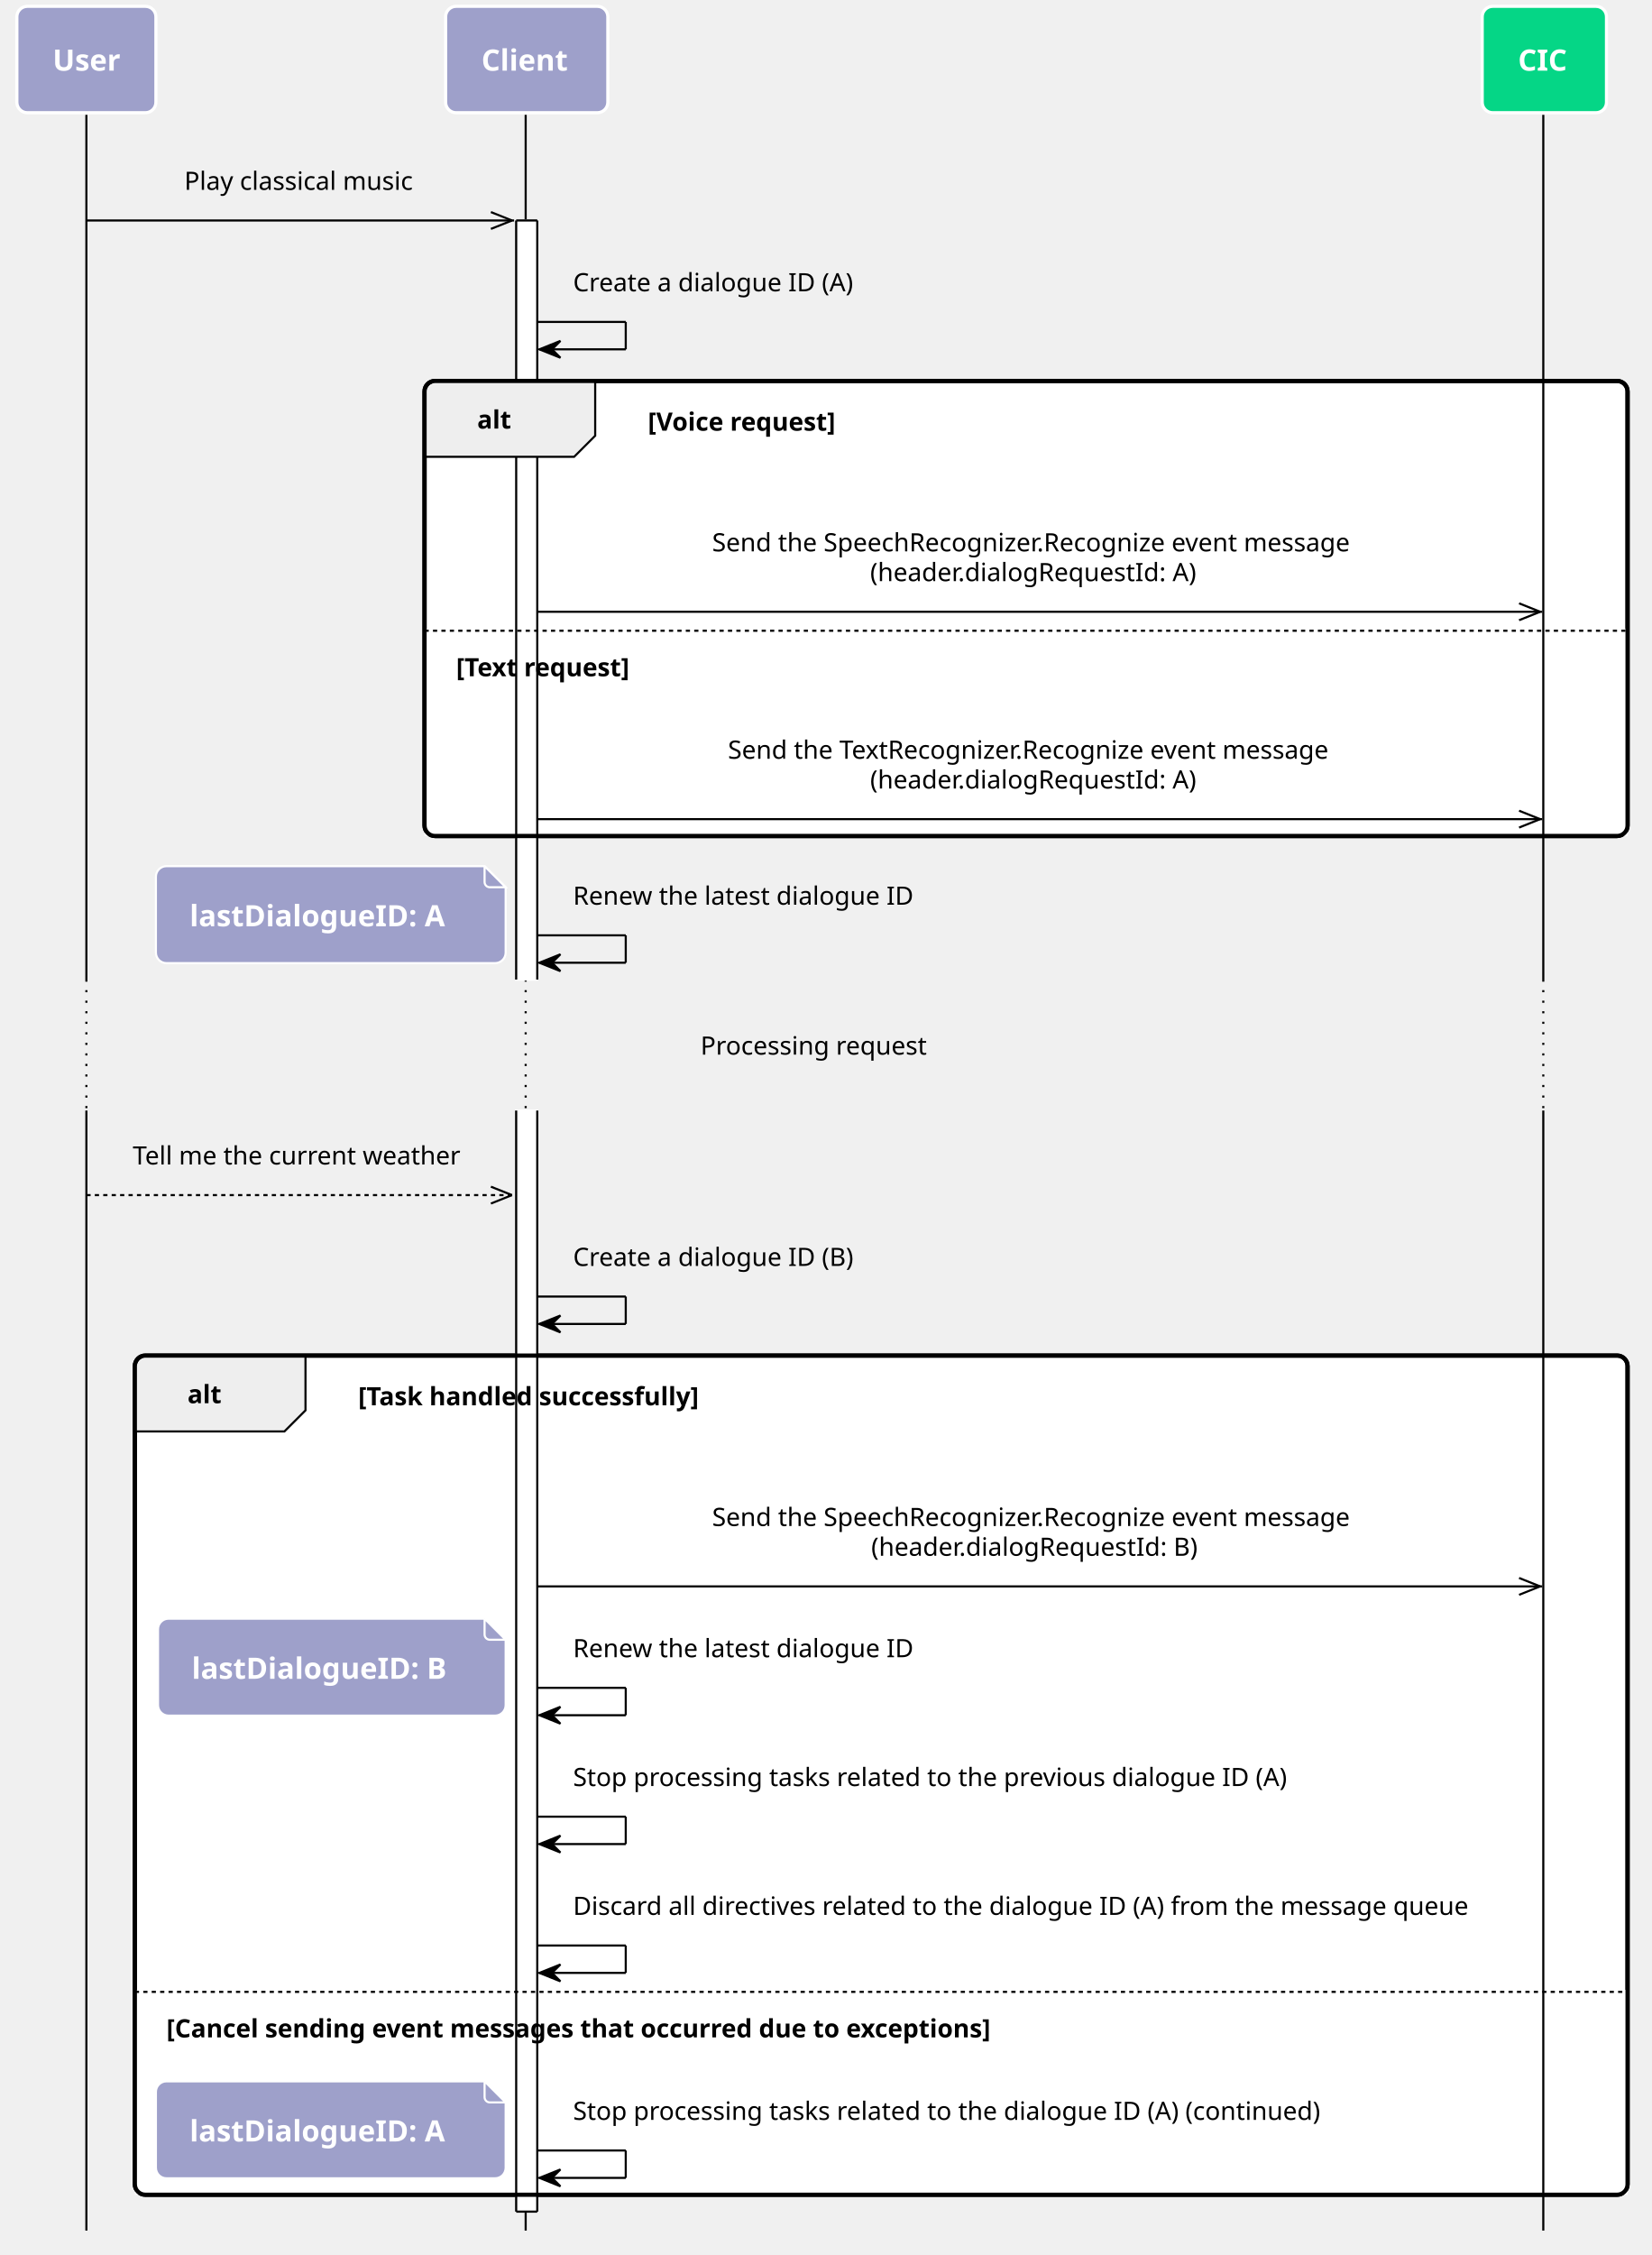
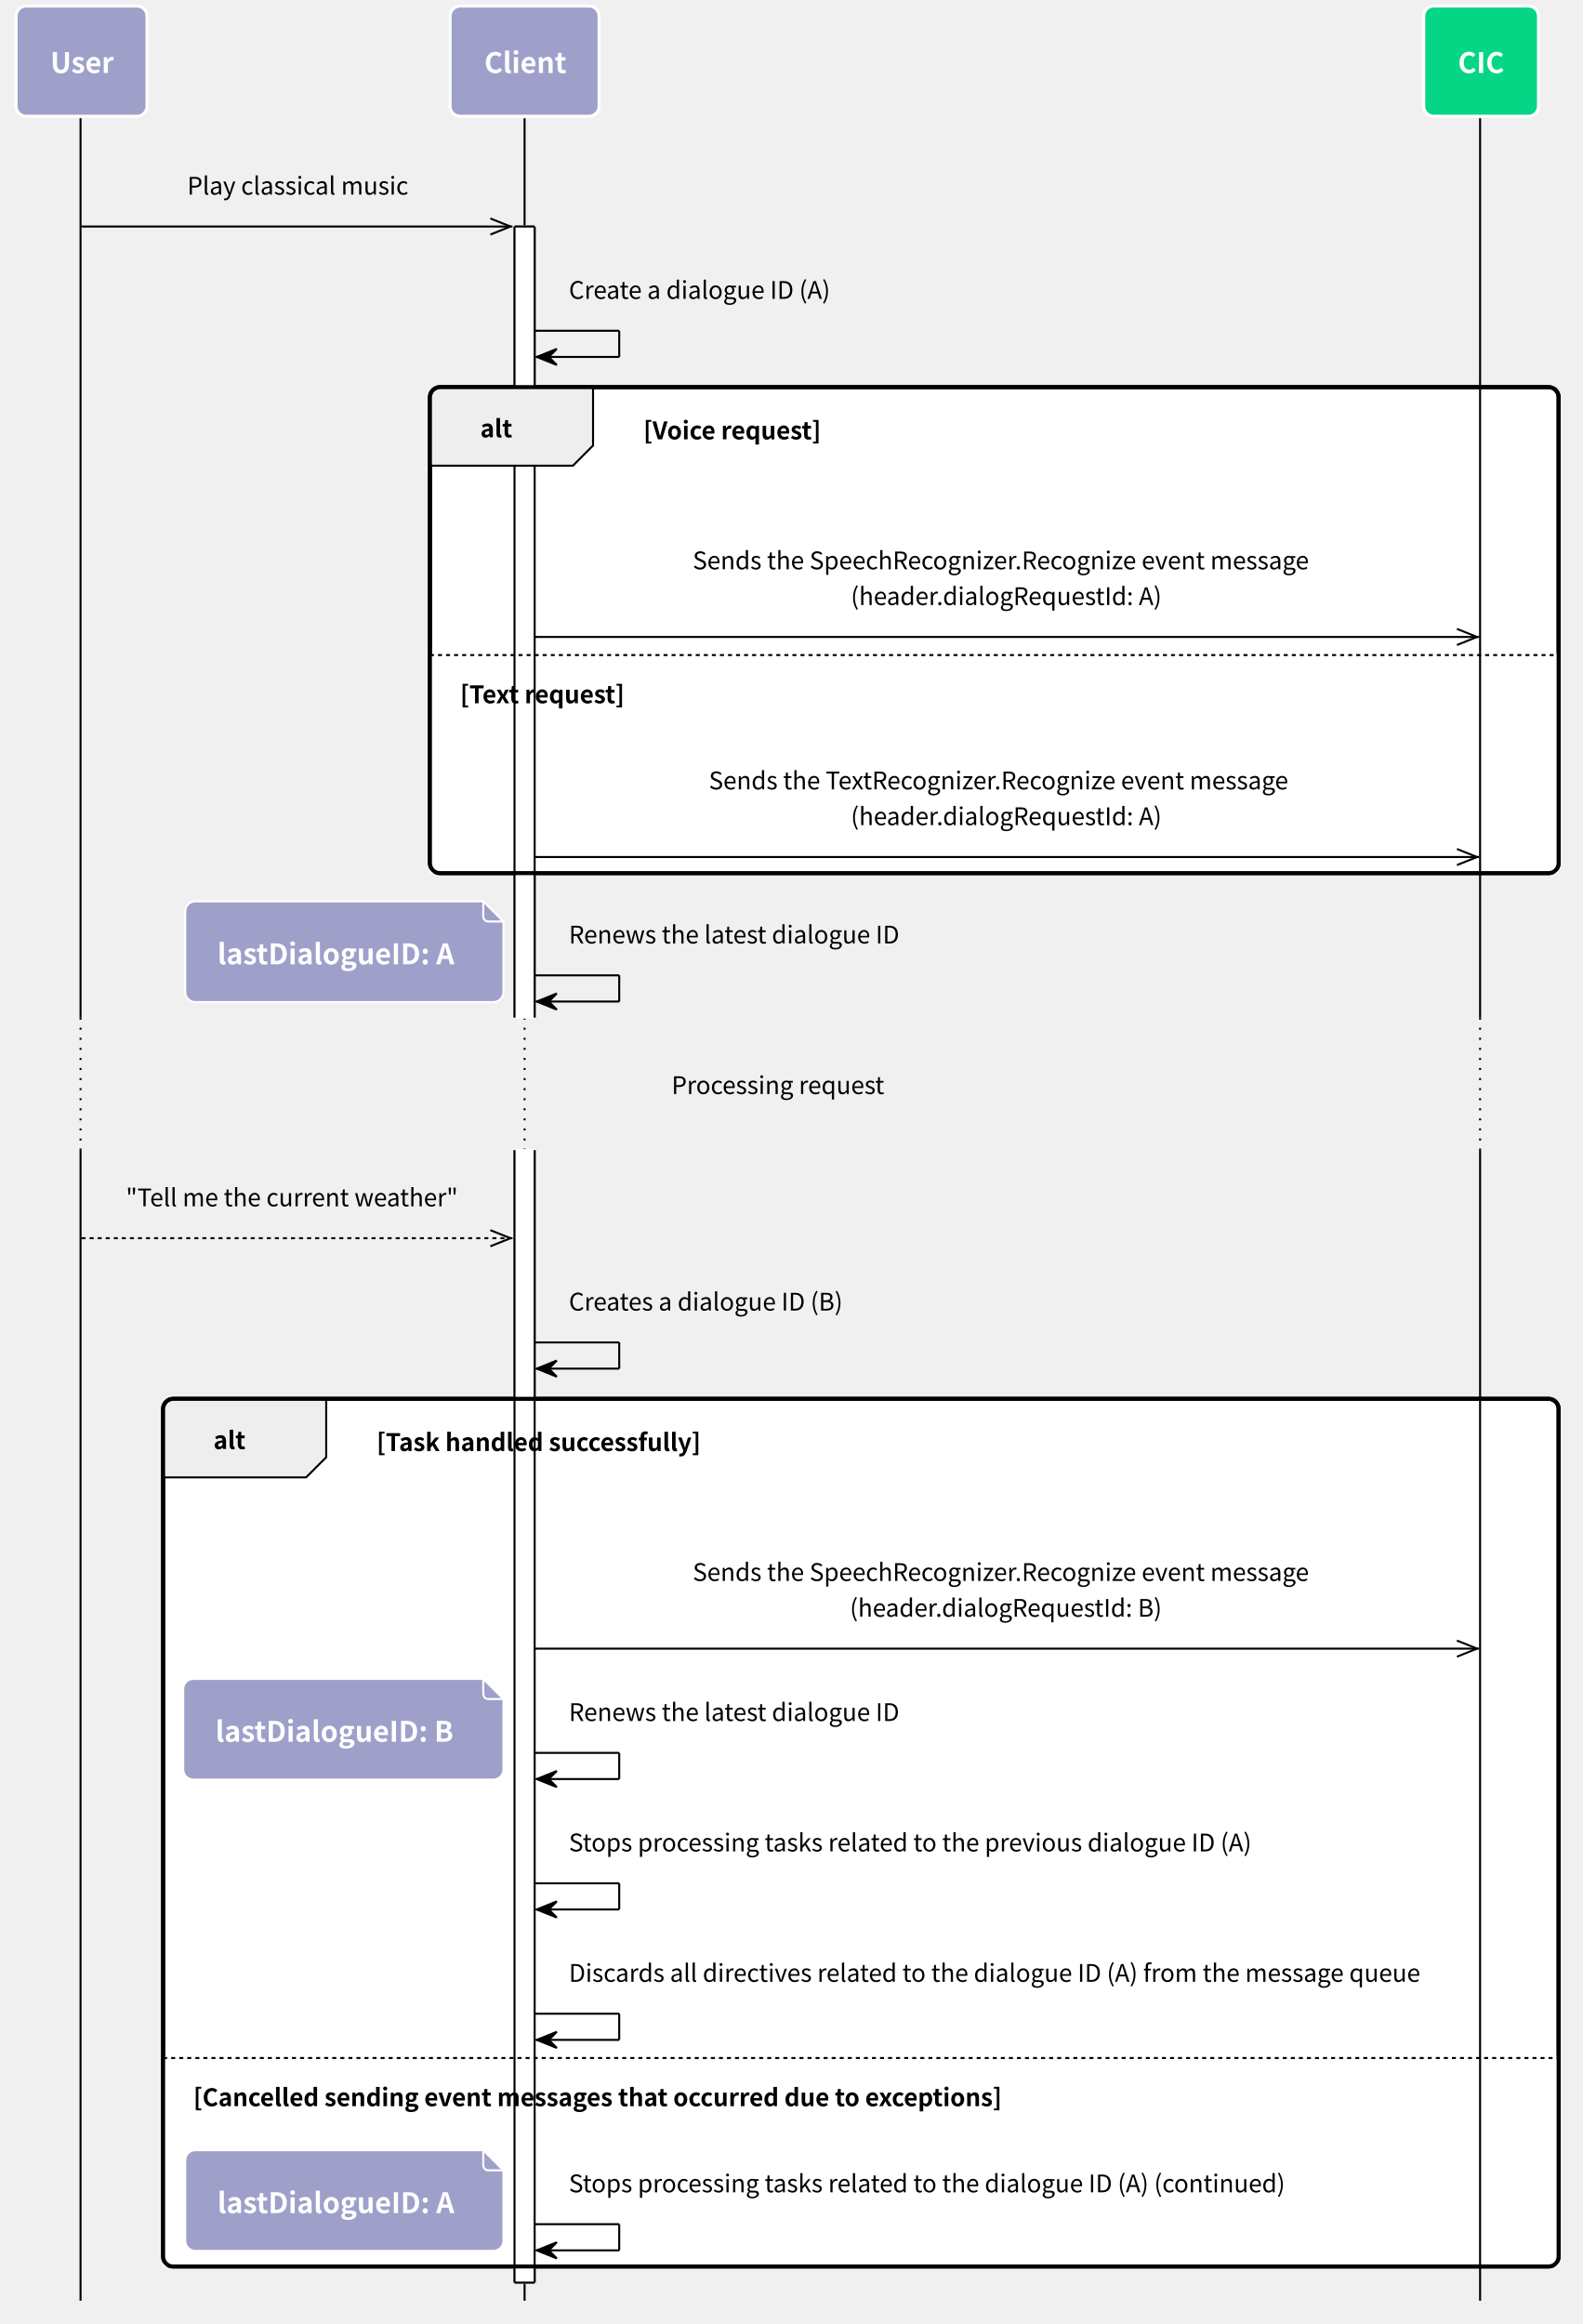
- <svg xmlns="http://www.w3.org/2000/svg" contentScriptType="application/ecmascript" contentStyleType="text/css" height="1070px" preserveAspectRatio="none" style="width:784px;height:1070px;" version="1.1" viewBox="0 0 784 1070" width="784px" zoomAndPan="magnify">
+ <svg xmlns="http://www.w3.org/2000/svg" contentScriptType="application/ecmascript" contentStyleType="text/css" height="1154px" preserveAspectRatio="none" style="width:786px;height:1154px;" version="1.1" viewBox="0 0 786 1154" width="786px" zoomAndPan="magnify">
  <defs />
  <g>
-     <rect fill="#FFFFFF" height="360.195" style="stroke: #FFFFFF; stroke-width: 1.0;" width="10" x="245" y="104.621" />
-     <line style="stroke: #000000; stroke-width: 1.0;" x1="245" x2="245" y1="104.621" y2="464.816" />
-     <line style="stroke: #000000; stroke-width: 1.0;" x1="255" x2="255" y1="104.621" y2="464.816" />
-     <line style="stroke: #000000; stroke-width: 1.0;" x1="245" x2="255" y1="104.621" y2="104.621" />
-     <rect fill="#FFFFFF" height="522.461" style="stroke: #FFFFFF; stroke-width: 1.0;" width="10" x="245" y="526.949" />
-     <line style="stroke: #000000; stroke-width: 1.0;" x1="245" x2="245" y1="526.949" y2="1049.41" />
-     <line style="stroke: #000000; stroke-width: 1.0;" x1="255" x2="255" y1="526.949" y2="1049.41" />
-     <line style="stroke: #000000; stroke-width: 1.0;" x1="245" x2="255" y1="1049.41" y2="1049.41" />
-     <rect fill="#FFFFFF" height="215.93" rx="5" ry="5" style="stroke: #000000; stroke-width: 2.0;" width="571" x="201.5" y="180.754" />
-     <rect fill="#FFFFFF" height="98.398" style="stroke: none; stroke-width: 1.0;" width="571" x="201.5" y="298.285" />
-     <rect fill="#FFFFFF" height="398.195" rx="5" ry="5" style="stroke: #000000; stroke-width: 2.0;" width="708.5" x="64" y="643.215" />
-     <rect fill="#FFFFFF" height="97.266" style="stroke: none; stroke-width: 1.0;" width="708.5" x="64" y="944.144" />
-     <line style="stroke: #000000; stroke-width: 1.0;" x1="41" x2="41" y1="54.488" y2="464.816" />
-     <line style="stroke: #000000; stroke-width: 1.0; stroke-dasharray: 1.0,4.0;" x1="41" x2="41" y1="464.816" y2="526.949" />
-     <line style="stroke: #000000; stroke-width: 1.0;" x1="41" x2="41" y1="526.949" y2="1058.41" />
-     <line style="stroke: #000000; stroke-width: 1.0;" x1="249.5" x2="249.5" y1="54.488" y2="464.816" />
-     <line style="stroke: #000000; stroke-width: 1.0; stroke-dasharray: 1.0,4.0;" x1="249.5" x2="249.5" y1="464.816" y2="526.949" />
-     <line style="stroke: #000000; stroke-width: 1.0;" x1="249.5" x2="249.5" y1="526.949" y2="1058.41" />
-     <line style="stroke: #000000; stroke-width: 1.0;" x1="732.5" x2="732.5" y1="54.488" y2="464.816" />
-     <line style="stroke: #000000; stroke-width: 1.0; stroke-dasharray: 1.0,4.0;" x1="732.5" x2="732.5" y1="464.816" y2="526.949" />
-     <line style="stroke: #000000; stroke-width: 1.0;" x1="732.5" x2="732.5" y1="526.949" y2="1058.41" />
-     <rect fill="#9EA0CA" height="50.488" rx="5" ry="5" style="stroke: #FFFFFF; stroke-width: 1.5;" width="66" x="8" y="3" />
-     <text fill="#FFFFFF" font-family="sans-serif" font-size="14" font-weight="bold" lengthAdjust="spacingAndGlyphs" textLength="32" x="25" y="33.535">User</text>
-     <rect fill="#9EA0CA" height="50.488" rx="5" ry="5" style="stroke: #FFFFFF; stroke-width: 1.5;" width="77" x="211.5" y="3" />
-     <text fill="#FFFFFF" font-family="sans-serif" font-size="14" font-weight="bold" lengthAdjust="spacingAndGlyphs" textLength="43" x="228.5" y="33.535">Client</text>
-     <rect fill="#05D686" height="50.488" rx="5" ry="5" style="stroke: #FFFFFF; stroke-width: 1.5;" width="59" x="703.5" y="3" />
-     <text fill="#FFFFFF" font-family="sans-serif" font-size="14" font-weight="bold" lengthAdjust="spacingAndGlyphs" textLength="25" x="720.5" y="33.535">CIC</text>
-     <rect fill="#FFFFFF" height="360.195" style="stroke: #FFFFFF; stroke-width: 1.0;" width="10" x="245" y="104.621" />
-     <line style="stroke: #000000; stroke-width: 1.0;" x1="245" x2="245" y1="104.621" y2="464.816" />
-     <line style="stroke: #000000; stroke-width: 1.0;" x1="255" x2="255" y1="104.621" y2="464.816" />
-     <line style="stroke: #000000; stroke-width: 1.0;" x1="245" x2="255" y1="104.621" y2="104.621" />
-     <rect fill="#FFFFFF" height="522.461" style="stroke: #FFFFFF; stroke-width: 1.0;" width="10" x="245" y="526.949" />
-     <line style="stroke: #000000; stroke-width: 1.0;" x1="245" x2="245" y1="526.949" y2="1049.41" />
-     <line style="stroke: #000000; stroke-width: 1.0;" x1="255" x2="255" y1="526.949" y2="1049.41" />
-     <line style="stroke: #000000; stroke-width: 1.0;" x1="245" x2="255" y1="1049.41" y2="1049.41" />
-     <line style="stroke: #000000; stroke-width: 1.0;" x1="243" x2="233" y1="104.621" y2="100.621" />
-     <line style="stroke: #000000; stroke-width: 1.0;" x1="243" x2="233" y1="104.621" y2="108.621" />
-     <line style="stroke: #000000; stroke-width: 1.0;" x1="41" x2="244" y1="104.621" y2="104.621" />
-     <text fill="#000000" font-family="sans-serif" font-size="12" lengthAdjust="spacingAndGlyphs" textLength="111" x="87.5" y="90.09">Play classical music</text>
-     <line style="stroke: #000000; stroke-width: 1.0;" x1="255" x2="297" y1="152.754" y2="152.754" />
-     <line style="stroke: #000000; stroke-width: 1.0;" x1="297" x2="297" y1="152.754" y2="165.754" />
-     <line style="stroke: #000000; stroke-width: 1.0;" x1="256" x2="297" y1="165.754" y2="165.754" />
-     <polygon fill="#000000" points="266,161.754,256,165.754,266,169.754,262,165.754" style="stroke: #000000; stroke-width: 1.0;" />
-     <text fill="#000000" font-family="sans-serif" font-size="12" lengthAdjust="spacingAndGlyphs" textLength="138" x="272" y="138.223">Create a dialogue ID (A)</text>
-     <path d="M206.5,180.754 L282.5,180.754 L282.5,206.754 L272.5,216.754 L201.5,216.754 L201.5,185.754 " fill="#EEEEEE" style="stroke: #000000; stroke-width: 1.0;" />
-     <rect fill="none" height="215.93" rx="5" ry="5" style="stroke: #000000; stroke-width: 2.0;" width="571" x="201.5" y="180.754" />
-     <text fill="#000000" font-family="sans-serif" font-size="12" font-weight="bold" lengthAdjust="spacingAndGlyphs" textLength="16" x="226.5" y="203.356">alt</text>
-     <text fill="#000000" font-family="sans-serif" font-size="12" font-weight="bold" lengthAdjust="spacingAndGlyphs" textLength="92" x="307.5" y="204.356">[Voice request]</text>
-     <line style="stroke: #000000; stroke-width: 1.0;" x1="731" x2="721" y1="290.285" y2="286.285" />
-     <line style="stroke: #000000; stroke-width: 1.0;" x1="731" x2="721" y1="290.285" y2="294.285" />
-     <line style="stroke: #000000; stroke-width: 1.0;" x1="255" x2="732" y1="290.285" y2="290.285" />
-     <text fill="#000000" font-family="sans-serif" font-size="12" lengthAdjust="spacingAndGlyphs" textLength="312" x="338" y="261.621">Send the SpeechRecognizer.Recognize event message</text>
-     <text fill="#000000" font-family="sans-serif" font-size="12" lengthAdjust="spacingAndGlyphs" textLength="162" x="413" y="275.754">(header.dialogRequestId: A)</text>
-     <line style="stroke: #000000; stroke-width: 1.0; stroke-dasharray: 2.0,2.0;" x1="201.5" x2="772.5" y1="299.285" y2="299.285" />
-     <text fill="#000000" font-family="sans-serif" font-size="12" font-weight="bold" lengthAdjust="spacingAndGlyphs" textLength="86" x="216.5" y="320.887">[Text request]</text>
-     <line style="stroke: #000000; stroke-width: 1.0;" x1="731" x2="721" y1="388.684" y2="384.684" />
-     <line style="stroke: #000000; stroke-width: 1.0;" x1="731" x2="721" y1="388.684" y2="392.684" />
-     <line style="stroke: #000000; stroke-width: 1.0;" x1="255" x2="732" y1="388.684" y2="388.684" />
-     <text fill="#000000" font-family="sans-serif" font-size="12" lengthAdjust="spacingAndGlyphs" textLength="297" x="345.5" y="360.019">Send the TextRecognizer.Recognize event message</text>
-     <text fill="#000000" font-family="sans-serif" font-size="12" lengthAdjust="spacingAndGlyphs" textLength="162" x="413" y="374.152">(header.dialogRequestId: A)</text>
-     <line style="stroke: #000000; stroke-width: 1.0;" x1="255" x2="297" y1="443.816" y2="443.816" />
-     <line style="stroke: #000000; stroke-width: 1.0;" x1="297" x2="297" y1="443.816" y2="456.816" />
-     <line style="stroke: #000000; stroke-width: 1.0;" x1="256" x2="297" y1="456.816" y2="456.816" />
-     <polygon fill="#000000" points="266,452.816,256,456.816,266,460.816,262,456.816" style="stroke: #000000; stroke-width: 1.0;" />
-     <text fill="#000000" font-family="sans-serif" font-size="12" lengthAdjust="spacingAndGlyphs" textLength="164" x="272" y="429.285">Renew the latest dialogue ID</text>
-     <path d="M74,416.006 L74,452.006 A5,5 0 0 0 79,457.006 L235,457.006 A5,5 0 0 0 240,452.006 L240,421.006 L230,411.006 L79,411.006 A5,5 0 0 0 74,416.006 " fill="#9EA0CA" style="stroke: #FFFFFF; stroke-width: 1.0;" />
-     <path d="M230,411.006 L230,418.506 A2.5,2.5 0 0 0 232.5,421.006 L240,421.006 L230,411.006 " fill="#9EA0CA" style="stroke: #FFFFFF; stroke-width: 1.0;" />
-     <text fill="#FFFFFF" font-family="sans-serif" font-size="14" font-weight="bold" lengthAdjust="spacingAndGlyphs" textLength="125" x="90" y="439.541">lastDialogueID: A</text>
-     <text fill="#000000" font-family="sans-serif" font-size="12" lengthAdjust="spacingAndGlyphs" textLength="109" x="332.5" y="500.418">Processing request</text>
-     <line style="stroke: #000000; stroke-width: 1.0;" x1="243" x2="233" y1="567.082" y2="563.082" />
-     <line style="stroke: #000000; stroke-width: 1.0;" x1="243" x2="233" y1="567.082" y2="571.082" />
-     <line style="stroke: #000000; stroke-width: 1.0; stroke-dasharray: 2.0,2.0;" x1="41" x2="244" y1="567.082" y2="567.082" />
-     <text fill="#000000" font-family="sans-serif" font-size="12" lengthAdjust="spacingAndGlyphs" textLength="160" x="63" y="552.551">Tell me the current weather</text>
-     <line style="stroke: #000000; stroke-width: 1.0;" x1="255" x2="297" y1="615.215" y2="615.215" />
-     <line style="stroke: #000000; stroke-width: 1.0;" x1="297" x2="297" y1="615.215" y2="628.215" />
-     <line style="stroke: #000000; stroke-width: 1.0;" x1="256" x2="297" y1="628.215" y2="628.215" />
-     <polygon fill="#000000" points="266,624.215,256,628.215,266,632.215,262,628.215" style="stroke: #000000; stroke-width: 1.0;" />
-     <text fill="#000000" font-family="sans-serif" font-size="12" lengthAdjust="spacingAndGlyphs" textLength="137" x="272" y="600.684">Create a dialogue ID (B)</text>
-     <path d="M69,643.215 L145,643.215 L145,669.215 L135,679.215 L64,679.215 L64,648.215 " fill="#EEEEEE" style="stroke: #000000; stroke-width: 1.0;" />
-     <rect fill="none" height="398.195" rx="5" ry="5" style="stroke: #000000; stroke-width: 2.0;" width="708.5" x="64" y="643.215" />
-     <text fill="#000000" font-family="sans-serif" font-size="12" font-weight="bold" lengthAdjust="spacingAndGlyphs" textLength="16" x="89" y="665.816">alt</text>
-     <text fill="#000000" font-family="sans-serif" font-size="12" font-weight="bold" lengthAdjust="spacingAndGlyphs" textLength="172" x="170" y="666.816">[Task handled successfully]</text>
-     <line style="stroke: #000000; stroke-width: 1.0;" x1="731" x2="721" y1="752.746" y2="748.746" />
-     <line style="stroke: #000000; stroke-width: 1.0;" x1="731" x2="721" y1="752.746" y2="756.746" />
-     <line style="stroke: #000000; stroke-width: 1.0;" x1="255" x2="732" y1="752.746" y2="752.746" />
-     <text fill="#000000" font-family="sans-serif" font-size="12" lengthAdjust="spacingAndGlyphs" textLength="312" x="338" y="724.082">Send the SpeechRecognizer.Recognize event message</text>
-     <text fill="#000000" font-family="sans-serif" font-size="12" lengthAdjust="spacingAndGlyphs" textLength="161" x="413.5" y="738.215">(header.dialogRequestId: B)</text>
-     <line style="stroke: #000000; stroke-width: 1.0;" x1="255" x2="297" y1="800.879" y2="800.879" />
-     <line style="stroke: #000000; stroke-width: 1.0;" x1="297" x2="297" y1="800.879" y2="813.879" />
-     <line style="stroke: #000000; stroke-width: 1.0;" x1="256" x2="297" y1="813.879" y2="813.879" />
-     <polygon fill="#000000" points="266,809.879,256,813.879,266,817.879,262,813.879" style="stroke: #000000; stroke-width: 1.0;" />
-     <text fill="#000000" font-family="sans-serif" font-size="12" lengthAdjust="spacingAndGlyphs" textLength="164" x="272" y="786.348">Renew the latest dialogue ID</text>
-     <path d="M75,773.068 L75,809.068 A5,5 0 0 0 80,814.068 L235,814.068 A5,5 0 0 0 240,809.068 L240,778.068 L230,768.068 L80,768.068 A5,5 0 0 0 75,773.068 " fill="#9EA0CA" style="stroke: #FFFFFF; stroke-width: 1.0;" />
-     <path d="M230,768.068 L230,775.568 A2.5,2.5 0 0 0 232.5,778.068 L240,778.068 L230,768.068 " fill="#9EA0CA" style="stroke: #FFFFFF; stroke-width: 1.0;" />
-     <text fill="#FFFFFF" font-family="sans-serif" font-size="14" font-weight="bold" lengthAdjust="spacingAndGlyphs" textLength="124" x="91" y="796.604">lastDialogueID: B</text>
-     <line style="stroke: #000000; stroke-width: 1.0;" x1="255" x2="297" y1="862.012" y2="862.012" />
-     <line style="stroke: #000000; stroke-width: 1.0;" x1="297" x2="297" y1="862.012" y2="875.012" />
-     <line style="stroke: #000000; stroke-width: 1.0;" x1="256" x2="297" y1="875.012" y2="875.012" />
-     <polygon fill="#000000" points="266,871.012,256,875.012,266,879.012,262,875.012" style="stroke: #000000; stroke-width: 1.0;" />
-     <text fill="#000000" font-family="sans-serif" font-size="12" lengthAdjust="spacingAndGlyphs" textLength="349" x="272" y="847.481">Stop processing tasks related to the previous dialogue ID (A)</text>
-     <line style="stroke: #000000; stroke-width: 1.0;" x1="255" x2="297" y1="923.144" y2="923.144" />
-     <line style="stroke: #000000; stroke-width: 1.0;" x1="297" x2="297" y1="923.144" y2="936.144" />
-     <line style="stroke: #000000; stroke-width: 1.0;" x1="256" x2="297" y1="936.144" y2="936.144" />
-     <polygon fill="#000000" points="266,932.144,256,936.144,266,940.144,262,936.144" style="stroke: #000000; stroke-width: 1.0;" />
-     <text fill="#000000" font-family="sans-serif" font-size="12" lengthAdjust="spacingAndGlyphs" textLength="439" x="272" y="908.613">Discard all directives related to the dialogue ID (A) from the message queue</text>
-     <line style="stroke: #000000; stroke-width: 1.0; stroke-dasharray: 2.0,2.0;" x1="64" x2="772.5" y1="945.144" y2="945.144" />
-     <text fill="#000000" font-family="sans-serif" font-size="12" font-weight="bold" lengthAdjust="spacingAndGlyphs" textLength="408" x="79" y="966.746">[Cancel sending event messages that occurred due to exceptions]</text>
-     <line style="stroke: #000000; stroke-width: 1.0;" x1="255" x2="297" y1="1020.41" y2="1020.41" />
-     <line style="stroke: #000000; stroke-width: 1.0;" x1="297" x2="297" y1="1020.41" y2="1033.41" />
-     <line style="stroke: #000000; stroke-width: 1.0;" x1="256" x2="297" y1="1033.41" y2="1033.41" />
-     <polygon fill="#000000" points="266,1029.41,256,1033.41,266,1037.41,262,1033.41" style="stroke: #000000; stroke-width: 1.0;" />
-     <text fill="#000000" font-family="sans-serif" font-size="12" lengthAdjust="spacingAndGlyphs" textLength="364" x="272" y="1005.879">Stop processing tasks related to the dialogue ID (A) (continued)</text>
-     <path d="M74,992.6 L74,1028.6 A5,5 0 0 0 79,1033.6 L235,1033.6 A5,5 0 0 0 240,1028.6 L240,997.6 L230,987.6 L79,987.6 A5,5 0 0 0 74,992.6 " fill="#9EA0CA" style="stroke: #FFFFFF; stroke-width: 1.0;" />
-     <path d="M230,987.6 L230,995.1 A2.5,2.5 0 0 0 232.5,997.6 L240,997.6 L230,987.6 " fill="#9EA0CA" style="stroke: #FFFFFF; stroke-width: 1.0;" />
-     <text fill="#FFFFFF" font-family="sans-serif" font-size="14" font-weight="bold" lengthAdjust="spacingAndGlyphs" textLength="125" x="90" y="1016.135">lastDialogueID: A</text>
+     <rect fill="#FFFFFF" height="392.84" style="stroke: #FFFFFF; stroke-width: 1.0;" width="10" x="255.5" y="112.48" />
+     <line style="stroke: #000000; stroke-width: 1.0;" x1="255.5" x2="255.5" y1="112.48" y2="505.32" />
+     <line style="stroke: #000000; stroke-width: 1.0;" x1="265.5" x2="265.5" y1="112.48" y2="505.32" />
+     <line style="stroke: #000000; stroke-width: 1.0;" x1="255.5" x2="265.5" y1="112.48" y2="112.48" />
+     <rect fill="#FFFFFF" height="562.36" style="stroke: #FFFFFF; stroke-width: 1.0;" width="10" x="255.5" y="571.08" />
+     <line style="stroke: #000000; stroke-width: 1.0;" x1="255.5" x2="255.5" y1="571.08" y2="1133.44" />
+     <line style="stroke: #000000; stroke-width: 1.0;" x1="265.5" x2="265.5" y1="571.08" y2="1133.44" />
+     <line style="stroke: #000000; stroke-width: 1.0;" x1="255.5" x2="265.5" y1="1133.44" y2="1133.44" />
+     <rect fill="#FFFFFF" height="241.32" rx="5" ry="5" style="stroke: #000000; stroke-width: 2.0;" width="560.5" x="213.5" y="192.24" />
+     <rect fill="#FFFFFF" height="109.28" style="stroke: none; stroke-width: 1.0;" width="560.5" x="213.5" y="324.28" />
+     <rect fill="#FFFFFF" height="430.84" rx="5" ry="5" style="stroke: #000000; stroke-width: 2.0;" width="693" x="81" y="694.6" />
+     <rect fill="#FFFFFF" height="104.52" style="stroke: none; stroke-width: 1.0;" width="693" x="81" y="1020.92" />
+     <line style="stroke: #000000; stroke-width: 1.0;" x1="40" x2="40" y1="58.72" y2="505.32" />
+     <line style="stroke: #000000; stroke-width: 1.0; stroke-dasharray: 1.0,4.0;" x1="40" x2="40" y1="505.32" y2="571.08" />
+     <line style="stroke: #000000; stroke-width: 1.0;" x1="40" x2="40" y1="571.08" y2="1142.44" />
+     <line style="stroke: #000000; stroke-width: 1.0;" x1="260.5" x2="260.5" y1="58.72" y2="505.32" />
+     <line style="stroke: #000000; stroke-width: 1.0; stroke-dasharray: 1.0,4.0;" x1="260.5" x2="260.5" y1="505.32" y2="571.08" />
+     <line style="stroke: #000000; stroke-width: 1.0;" x1="260.5" x2="260.5" y1="571.08" y2="1142.44" />
+     <line style="stroke: #000000; stroke-width: 1.0;" x1="735" x2="735" y1="58.72" y2="505.32" />
+     <line style="stroke: #000000; stroke-width: 1.0; stroke-dasharray: 1.0,4.0;" x1="735" x2="735" y1="505.32" y2="571.08" />
+     <line style="stroke: #000000; stroke-width: 1.0;" x1="735" x2="735" y1="571.08" y2="1142.44" />
+     <rect fill="#9EA0CA" height="54.72" rx="5" ry="5" style="stroke: #FFFFFF; stroke-width: 1.5;" width="65" x="8" y="3" />
+     <text fill="#FFFFFF" font-family="Noto Sans CJK KR" font-size="14" font-weight="bold" lengthAdjust="spacingAndGlyphs" textLength="31" x="25" y="36.24">User</text>
+     <rect fill="#9EA0CA" height="54.72" rx="5" ry="5" style="stroke: #FFFFFF; stroke-width: 1.5;" width="74" x="223.5" y="3" />
+     <text fill="#FFFFFF" font-family="Noto Sans CJK KR" font-size="14" font-weight="bold" lengthAdjust="spacingAndGlyphs" textLength="40" x="240.5" y="36.24">Client</text>
+     <rect fill="#05D686" height="54.72" rx="5" ry="5" style="stroke: #FFFFFF; stroke-width: 1.5;" width="57" x="707" y="3" />
+     <text fill="#FFFFFF" font-family="Noto Sans CJK KR" font-size="14" font-weight="bold" lengthAdjust="spacingAndGlyphs" textLength="23" x="724" y="36.24">CIC</text>
+     <rect fill="#FFFFFF" height="392.84" style="stroke: #FFFFFF; stroke-width: 1.0;" width="10" x="255.5" y="112.48" />
+     <line style="stroke: #000000; stroke-width: 1.0;" x1="255.5" x2="255.5" y1="112.48" y2="505.32" />
+     <line style="stroke: #000000; stroke-width: 1.0;" x1="265.5" x2="265.5" y1="112.48" y2="505.32" />
+     <line style="stroke: #000000; stroke-width: 1.0;" x1="255.5" x2="265.5" y1="112.48" y2="112.48" />
+     <rect fill="#FFFFFF" height="562.36" style="stroke: #FFFFFF; stroke-width: 1.0;" width="10" x="255.5" y="571.08" />
+     <line style="stroke: #000000; stroke-width: 1.0;" x1="255.5" x2="255.5" y1="571.08" y2="1133.44" />
+     <line style="stroke: #000000; stroke-width: 1.0;" x1="265.5" x2="265.5" y1="571.08" y2="1133.44" />
+     <line style="stroke: #000000; stroke-width: 1.0;" x1="255.5" x2="265.5" y1="1133.44" y2="1133.44" />
+     <line style="stroke: #000000; stroke-width: 1.0;" x1="253.5" x2="243.5" y1="112.48" y2="108.48" />
+     <line style="stroke: #000000; stroke-width: 1.0;" x1="253.5" x2="243.5" y1="112.48" y2="116.48" />
+     <line style="stroke: #000000; stroke-width: 1.0;" x1="40.5" x2="254.5" y1="112.48" y2="112.48" />
+     <text fill="#000000" font-family="Noto Sans CJK KR" font-size="12" lengthAdjust="spacingAndGlyphs" textLength="110" x="93" y="96.64">Play classical music</text>
+     <line style="stroke: #000000; stroke-width: 1.0;" x1="265.5" x2="307.5" y1="164.24" y2="164.24" />
+     <line style="stroke: #000000; stroke-width: 1.0;" x1="307.5" x2="307.5" y1="164.24" y2="177.24" />
+     <line style="stroke: #000000; stroke-width: 1.0;" x1="266.5" x2="307.5" y1="177.24" y2="177.24" />
+     <polygon fill="#000000" points="276.5,173.24,266.5,177.24,276.5,181.24,272.5,177.24" style="stroke: #000000; stroke-width: 1.0;" />
+     <text fill="#000000" font-family="Noto Sans CJK KR" font-size="12" lengthAdjust="spacingAndGlyphs" textLength="133" x="282.5" y="148.4">Create a dialogue ID (A)</text>
+     <path d="M218.5,192.24 L294.5,192.24 L294.5,221.24 L284.5,231.24 L213.5,231.24 L213.5,197.24 " fill="#EEEEEE" style="stroke: #000000; stroke-width: 1.0;" />
+     <rect fill="none" height="241.32" rx="5" ry="5" style="stroke: #000000; stroke-width: 2.0;" width="560.5" x="213.5" y="192.24" />
+     <text fill="#000000" font-family="Noto Sans CJK KR" font-size="12" font-weight="bold" lengthAdjust="spacingAndGlyphs" textLength="16" x="238.5" y="217.16">alt</text>
+     <text fill="#000000" font-family="Noto Sans CJK KR" font-size="12" font-weight="bold" lengthAdjust="spacingAndGlyphs" textLength="91" x="319.5" y="218.16">[Voice request]</text>
+     <line style="stroke: #000000; stroke-width: 1.0;" x1="733.5" x2="723.5" y1="316.28" y2="312.28" />
+     <line style="stroke: #000000; stroke-width: 1.0;" x1="733.5" x2="723.5" y1="316.28" y2="320.28" />
+     <line style="stroke: #000000; stroke-width: 1.0;" x1="265.5" x2="734.5" y1="316.28" y2="316.28" />
+     <text fill="#000000" font-family="Noto Sans CJK KR" font-size="12" lengthAdjust="spacingAndGlyphs" textLength="313" x="344" y="282.68">Sends the SpeechRecognizer.Recognize event message</text>
+     <text fill="#000000" font-family="Noto Sans CJK KR" font-size="12" lengthAdjust="spacingAndGlyphs" textLength="156" x="422.5" y="300.44">(header.dialogRequestId: A)</text>
+     <line style="stroke: #000000; stroke-width: 1.0; stroke-dasharray: 2.0,2.0;" x1="213.5" x2="774" y1="325.28" y2="325.28" />
+     <text fill="#000000" font-family="Noto Sans CJK KR" font-size="12" font-weight="bold" lengthAdjust="spacingAndGlyphs" textLength="86" x="228.5" y="349.2">[Text request]</text>
+     <line style="stroke: #000000; stroke-width: 1.0;" x1="733.5" x2="723.5" y1="425.56" y2="421.56" />
+     <line style="stroke: #000000; stroke-width: 1.0;" x1="733.5" x2="723.5" y1="425.56" y2="429.56" />
+     <line style="stroke: #000000; stroke-width: 1.0;" x1="265.5" x2="734.5" y1="425.56" y2="425.56" />
+     <text fill="#000000" font-family="Noto Sans CJK KR" font-size="12" lengthAdjust="spacingAndGlyphs" textLength="297" x="352" y="391.96">Sends the TextRecognizer.Recognize event message</text>
+     <text fill="#000000" font-family="Noto Sans CJK KR" font-size="12" lengthAdjust="spacingAndGlyphs" textLength="156" x="422.5" y="409.72">(header.dialogRequestId: A)</text>
+     <line style="stroke: #000000; stroke-width: 1.0;" x1="265.5" x2="307.5" y1="484.32" y2="484.32" />
+     <line style="stroke: #000000; stroke-width: 1.0;" x1="307.5" x2="307.5" y1="484.32" y2="497.32" />
+     <line style="stroke: #000000; stroke-width: 1.0;" x1="266.5" x2="307.5" y1="497.32" y2="497.32" />
+     <polygon fill="#000000" points="276.5,493.32,266.5,497.32,276.5,501.32,272.5,497.32" style="stroke: #000000; stroke-width: 1.0;" />
+     <text fill="#000000" font-family="Noto Sans CJK KR" font-size="12" lengthAdjust="spacingAndGlyphs" textLength="169" x="282.5" y="468.48">Renews the latest dialogue ID</text>
+     <path d="M92,452.58 L92,492.58 A5,5 0 0 0 97,497.58 L245,497.58 A5,5 0 0 0 250,492.58 L250,457.58 L240,447.58 L97,447.58 A5,5 0 0 0 92,452.58 " fill="#9EA0CA" style="stroke: #FFFFFF; stroke-width: 1.0;" />
+     <path d="M240,447.58 L240,455.08 A2.5,2.5 0 0 0 242.5,457.58 L250,457.58 L240,447.58 " fill="#9EA0CA" style="stroke: #FFFFFF; stroke-width: 1.0;" />
+     <text fill="#FFFFFF" font-family="Noto Sans CJK KR" font-size="14" font-weight="bold" lengthAdjust="spacingAndGlyphs" textLength="117" x="108" y="478.82">lastDialogueID: A</text>
+     <text fill="#000000" font-family="Noto Sans CJK KR" font-size="12" lengthAdjust="spacingAndGlyphs" textLength="109" x="333.5" y="543.24">Processing request</text>
+     <line style="stroke: #000000; stroke-width: 1.0;" x1="253.5" x2="243.5" y1="614.84" y2="610.84" />
+     <line style="stroke: #000000; stroke-width: 1.0;" x1="253.5" x2="243.5" y1="614.84" y2="618.84" />
+     <line style="stroke: #000000; stroke-width: 1.0; stroke-dasharray: 2.0,2.0;" x1="40.5" x2="254.5" y1="614.84" y2="614.84" />
+     <text fill="#000000" font-family="Noto Sans CJK KR" font-size="12" lengthAdjust="spacingAndGlyphs" textLength="171" x="62.5" y="599">"Tell me the current weather"</text>
+     <line style="stroke: #000000; stroke-width: 1.0;" x1="265.5" x2="307.5" y1="666.6" y2="666.6" />
+     <line style="stroke: #000000; stroke-width: 1.0;" x1="307.5" x2="307.5" y1="666.6" y2="679.6" />
+     <line style="stroke: #000000; stroke-width: 1.0;" x1="266.5" x2="307.5" y1="679.6" y2="679.6" />
+     <polygon fill="#000000" points="276.5,675.6,266.5,679.6,276.5,683.6,272.5,679.6" style="stroke: #000000; stroke-width: 1.0;" />
+     <text fill="#000000" font-family="Noto Sans CJK KR" font-size="12" lengthAdjust="spacingAndGlyphs" textLength="140" x="282.5" y="650.76">Creates a dialogue ID (B)</text>
+     <path d="M86,694.6 L162,694.6 L162,723.6 L152,733.6 L81,733.6 L81,699.6 " fill="#EEEEEE" style="stroke: #000000; stroke-width: 1.0;" />
+     <rect fill="none" height="430.84" rx="5" ry="5" style="stroke: #000000; stroke-width: 2.0;" width="693" x="81" y="694.6" />
+     <text fill="#000000" font-family="Noto Sans CJK KR" font-size="12" font-weight="bold" lengthAdjust="spacingAndGlyphs" textLength="16" x="106" y="719.52">alt</text>
+     <text fill="#000000" font-family="Noto Sans CJK KR" font-size="12" font-weight="bold" lengthAdjust="spacingAndGlyphs" textLength="166" x="187" y="720.52">[Task handled successfully]</text>
+     <line style="stroke: #000000; stroke-width: 1.0;" x1="733.5" x2="723.5" y1="818.64" y2="814.64" />
+     <line style="stroke: #000000; stroke-width: 1.0;" x1="733.5" x2="723.5" y1="818.64" y2="822.64" />
+     <line style="stroke: #000000; stroke-width: 1.0;" x1="265.5" x2="734.5" y1="818.64" y2="818.64" />
+     <text fill="#000000" font-family="Noto Sans CJK KR" font-size="12" lengthAdjust="spacingAndGlyphs" textLength="313" x="344" y="785.04">Sends the SpeechRecognizer.Recognize event message</text>
+     <text fill="#000000" font-family="Noto Sans CJK KR" font-size="12" lengthAdjust="spacingAndGlyphs" textLength="157" x="422" y="802.8">(header.dialogRequestId: B)</text>
+     <line style="stroke: #000000; stroke-width: 1.0;" x1="265.5" x2="307.5" y1="870.4" y2="870.4" />
+     <line style="stroke: #000000; stroke-width: 1.0;" x1="307.5" x2="307.5" y1="870.4" y2="883.4" />
+     <line style="stroke: #000000; stroke-width: 1.0;" x1="266.5" x2="307.5" y1="883.4" y2="883.4" />
+     <polygon fill="#000000" points="276.5,879.4,266.5,883.4,276.5,887.4,272.5,883.4" style="stroke: #000000; stroke-width: 1.0;" />
+     <text fill="#000000" font-family="Noto Sans CJK KR" font-size="12" lengthAdjust="spacingAndGlyphs" textLength="169" x="282.5" y="854.56">Renews the latest dialogue ID</text>
+     <path d="M91,838.66 L91,878.66 A5,5 0 0 0 96,883.66 L245,883.66 A5,5 0 0 0 250,878.66 L250,843.66 L240,833.66 L96,833.66 A5,5 0 0 0 91,838.66 " fill="#9EA0CA" style="stroke: #FFFFFF; stroke-width: 1.0;" />
+     <path d="M240,833.66 L240,841.16 A2.5,2.5 0 0 0 242.5,843.66 L250,843.66 L240,833.66 " fill="#9EA0CA" style="stroke: #FFFFFF; stroke-width: 1.0;" />
+     <text fill="#FFFFFF" font-family="Noto Sans CJK KR" font-size="14" font-weight="bold" lengthAdjust="spacingAndGlyphs" textLength="118" x="107" y="864.9">lastDialogueID: B</text>
+     <line style="stroke: #000000; stroke-width: 1.0;" x1="265.5" x2="307.5" y1="935.16" y2="935.16" />
+     <line style="stroke: #000000; stroke-width: 1.0;" x1="307.5" x2="307.5" y1="935.16" y2="948.16" />
+     <line style="stroke: #000000; stroke-width: 1.0;" x1="266.5" x2="307.5" y1="948.16" y2="948.16" />
+     <polygon fill="#000000" points="276.5,944.16,266.5,948.16,276.5,952.16,272.5,948.16" style="stroke: #000000; stroke-width: 1.0;" />
+     <text fill="#000000" font-family="Noto Sans CJK KR" font-size="12" lengthAdjust="spacingAndGlyphs" textLength="346" x="282.5" y="919.32">Stops processing tasks related to the previous dialogue ID (A)</text>
+     <line style="stroke: #000000; stroke-width: 1.0;" x1="265.5" x2="307.5" y1="999.92" y2="999.92" />
+     <line style="stroke: #000000; stroke-width: 1.0;" x1="307.5" x2="307.5" y1="999.92" y2="1012.92" />
+     <line style="stroke: #000000; stroke-width: 1.0;" x1="266.5" x2="307.5" y1="1012.92" y2="1012.92" />
+     <polygon fill="#000000" points="276.5,1008.92,266.5,1012.92,276.5,1016.92,272.5,1012.92" style="stroke: #000000; stroke-width: 1.0;" />
+     <text fill="#000000" font-family="Noto Sans CJK KR" font-size="12" lengthAdjust="spacingAndGlyphs" textLength="431" x="282.5" y="984.08">Discards all directives related to the dialogue ID (A) from the message queue</text>
+     <line style="stroke: #000000; stroke-width: 1.0; stroke-dasharray: 2.0,2.0;" x1="81" x2="774" y1="1021.92" y2="1021.92" />
+     <text fill="#000000" font-family="Noto Sans CJK KR" font-size="12" font-weight="bold" lengthAdjust="spacingAndGlyphs" textLength="413" x="96" y="1045.84">[Cancelled sending event messages that occurred due to exceptions]</text>
+     <line style="stroke: #000000; stroke-width: 1.0;" x1="265.5" x2="307.5" y1="1104.44" y2="1104.44" />
+     <line style="stroke: #000000; stroke-width: 1.0;" x1="307.5" x2="307.5" y1="1104.44" y2="1117.44" />
+     <line style="stroke: #000000; stroke-width: 1.0;" x1="266.5" x2="307.5" y1="1117.44" y2="1117.44" />
+     <polygon fill="#000000" points="276.5,1113.44,266.5,1117.44,276.5,1121.44,272.5,1117.44" style="stroke: #000000; stroke-width: 1.0;" />
+     <text fill="#000000" font-family="Noto Sans CJK KR" font-size="12" lengthAdjust="spacingAndGlyphs" textLength="362" x="282.5" y="1088.6">Stops processing tasks related to the dialogue ID (A) (continued)</text>
+     <path d="M92,1072.7 L92,1112.7 A5,5 0 0 0 97,1117.7 L245,1117.7 A5,5 0 0 0 250,1112.7 L250,1077.7 L240,1067.7 L97,1067.7 A5,5 0 0 0 92,1072.7 " fill="#9EA0CA" style="stroke: #FFFFFF; stroke-width: 1.0;" />
+     <path d="M240,1067.7 L240,1075.2 A2.5,2.5 0 0 0 242.5,1077.7 L250,1077.7 L240,1067.7 " fill="#9EA0CA" style="stroke: #FFFFFF; stroke-width: 1.0;" />
+     <text fill="#FFFFFF" font-family="Noto Sans CJK KR" font-size="14" font-weight="bold" lengthAdjust="spacingAndGlyphs" textLength="117" x="108" y="1098.94">lastDialogueID: A</text>
  </g>
</svg>
